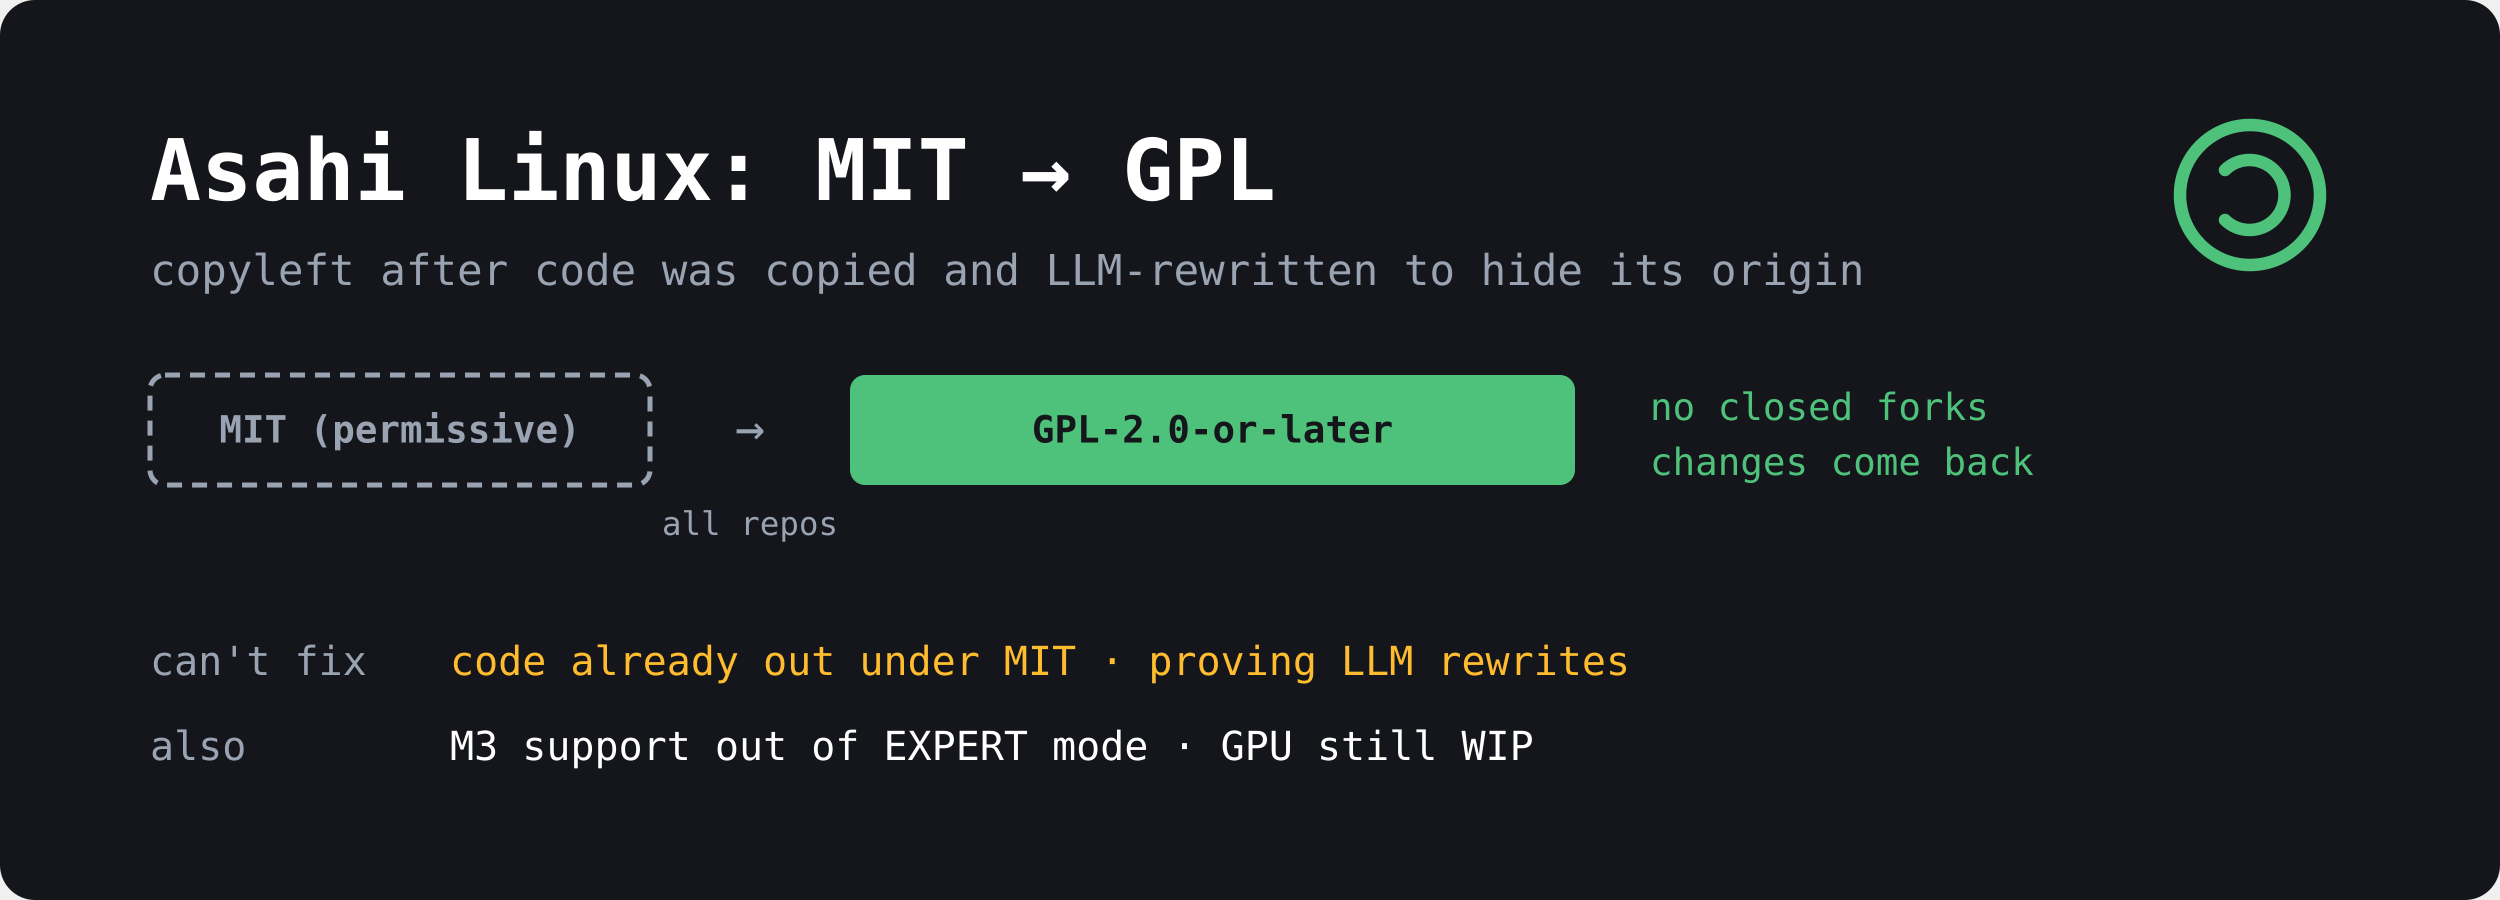
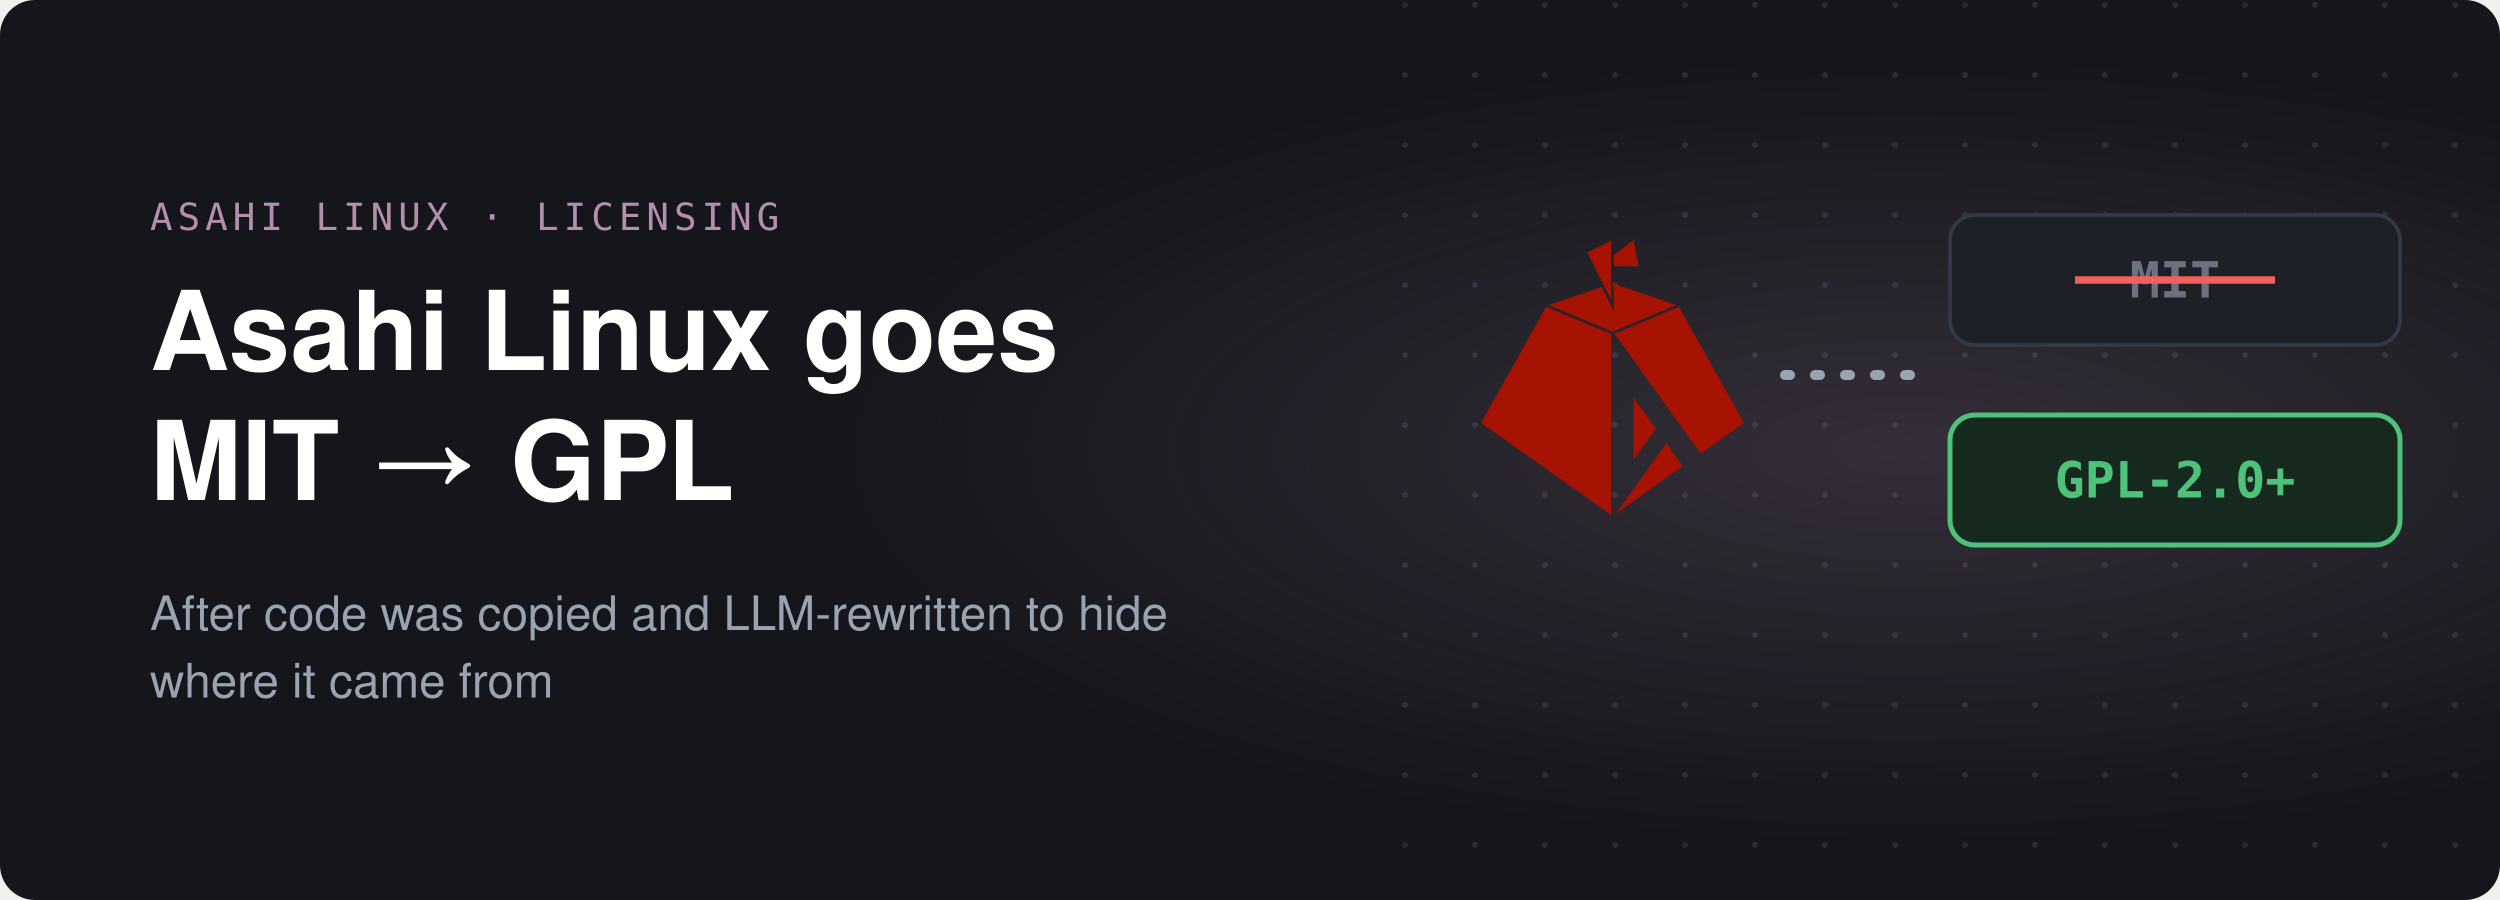
- <svg xmlns="http://www.w3.org/2000/svg" viewBox="0 0 1000 360" font-family="ui-monospace, SFMono-Regular, Menlo, Consolas, monospace">
+ <svg xmlns="http://www.w3.org/2000/svg" viewBox="0 0 1000 360" font-family="Atkinson Hyperlegible Next, -apple-system, Segoe UI, Helvetica, Arial, sans-serif">
+   <defs>
+     <radialGradient id="glow" cx="76%" cy="50%" r="44%">
+       <stop offset="0" stop-color="#b48ead" stop-opacity="0.2" />
+       <stop offset="1" stop-color="#b48ead" stop-opacity="0" />
+     </radialGradient>
+     <pattern id="grid" width="28" height="28" patternUnits="userSpaceOnUse">
+       <circle cx="2" cy="2" r="1.2" fill="#343946" />
+     </pattern>
+   </defs>
  <rect width="1000" height="360" rx="14" fill="#14161b" />
-   <text x="60" y="80" fill="#ffffff" font-size="34" font-weight="700">Asahi Linux: MIT → GPL</text>
-   <text x="60" y="114" fill="#9aa3b2" font-size="17">copyleft after code was copied and LLM-rewritten to hide its origin</text>
-   <g font-size="15">
-     <rect x="60" y="150" width="200" height="44" rx="6" fill="none" stroke="#9aa3b2" stroke-width="2" stroke-dasharray="6 4" />
-     <text x="160" y="177" fill="#9aa3b2" text-anchor="middle" font-weight="700">MIT (permissive)</text>
-     <text x="300" y="178" fill="#9aa3b2" text-anchor="middle" font-size="20">→</text>
-     <text x="300" y="214" fill="#9aa3b2" text-anchor="middle" font-size="13">all repos</text>
-     <rect x="340" y="150" width="290" height="44" rx="6" fill="#4ec27a" />
-     <text x="485" y="177" fill="#14161b" text-anchor="middle" font-weight="700">GPL-2.0-or-later</text>
-     <text x="660" y="168" fill="#4ec27a">no closed forks</text>
-     <text x="660" y="190" fill="#4ec27a">changes come back</text>
+   <rect x="540" y="0" width="460" height="360" fill="url(#grid)" opacity="0.6" />
+   <rect width="1000" height="360" rx="14" fill="url(#glow)" />
+   <text x="60" y="92" font-family="JetBrains Mono, ui-monospace, SFMono-Regular, Menlo, Consolas, monospace" font-size="15" fill="#b48ead" letter-spacing="2">ASAHI LINUX · LICENSING</text>
+   <text x="60" y="148" font-family="Atkinson Hyperlegible Next, -apple-system, Segoe UI, Helvetica, Arial, sans-serif" font-size="44" fill="#ffffff" font-weight="700">Asahi Linux goes</text>
+   <text x="60" y="200" font-family="Atkinson Hyperlegible Next, -apple-system, Segoe UI, Helvetica, Arial, sans-serif" font-size="44" fill="#ffffff" font-weight="700">MIT → GPL</text>
+   <text x="60" y="252" font-family="Atkinson Hyperlegible Next, -apple-system, Segoe UI, Helvetica, Arial, sans-serif" font-size="19" fill="#9aa3b2">After code was copied and LLM-rewritten to hide</text>
+   <text x="60" y="279" font-family="Atkinson Hyperlegible Next, -apple-system, Segoe UI, Helvetica, Arial, sans-serif" font-size="19" fill="#9aa3b2">where it came from</text>
+   <g transform="translate(590 96) scale(4.5833)">
+     <path d="m13.835 0-1.72 1.323v.97h2.178zm-1.95.057L9.81 1.095l2.076 4.153zm.23 3.768V6.22l-1.057-2.113L6.43 5.678 12 8.009l5.57-2.331zM6.21 5.835.533 15.957 11.885 24V8.21L6.222 5.84Zm11.58 0-.012.004-5.6 2.345 7.512 10.449 3.777-2.675zm-3.955 7.926v5.422l1.952-2.711zm2.864 3.981-4.411 6.135 5.846-4.14z" fill="#A61200" />
  </g>
-   <g font-size="16">
-     <text x="60" y="270" fill="#9aa3b2">can't fix</text>
-     <text x="180" y="270" fill="#febc2e">code already out under MIT · proving LLM rewrites</text>
-     <text x="60" y="304" fill="#9aa3b2">also</text>
-     <text x="180" y="304" fill="#ffffff">M3 support out of EXPERT mode · GPU still WIP</text>
-   </g>
-   <g transform="translate(866 44)" fill="none" stroke="#4ec27a" stroke-width="5" stroke-linecap="round">
-     <circle cx="34" cy="34" r="28" />
-     <path d="M24 24 A14 14 0 1 1 24 44" />
-   </g>
+   <path d="M714 150 L770 150" stroke="#9aa3b2" stroke-width="4" stroke-dasharray="2 10" stroke-linecap="round" fill="none" />
+   <rect x="780" y="86" width="180" height="52" rx="10" fill="#1d2027" stroke="#343946" stroke-width="1.5" />
+   <text x="870" y="119" font-family="JetBrains Mono, ui-monospace, SFMono-Regular, Menlo, Consolas, monospace" font-size="20" fill="#6b7180" font-weight="700" text-anchor="middle">MIT</text>
+   <line x1="830" y1="112" x2="910" y2="112" stroke="#f25f5c" stroke-width="3" />
+   <rect x="780" y="166" width="180" height="52" rx="10" fill="#16291f" stroke="#4ec27a" stroke-width="2" />
+   <text x="870" y="199" font-family="JetBrains Mono, ui-monospace, SFMono-Regular, Menlo, Consolas, monospace" font-size="20" fill="#4ec27a" font-weight="700" text-anchor="middle">GPL-2.0+</text>
</svg>
